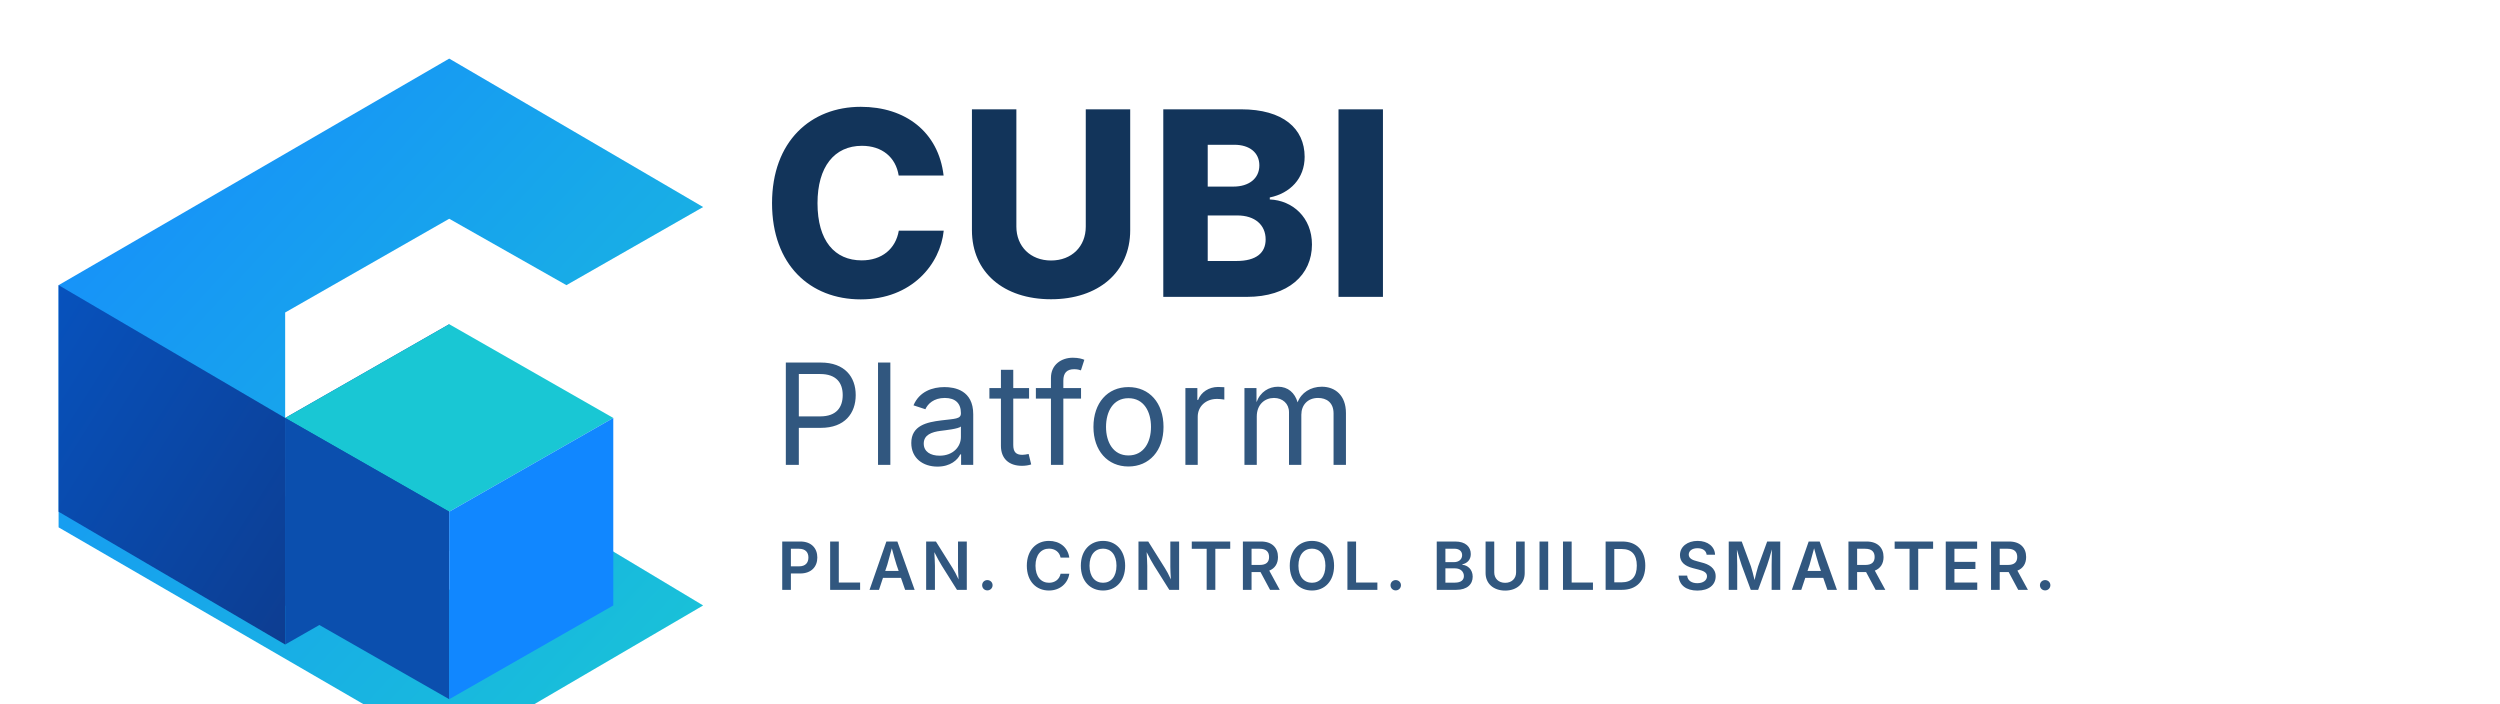
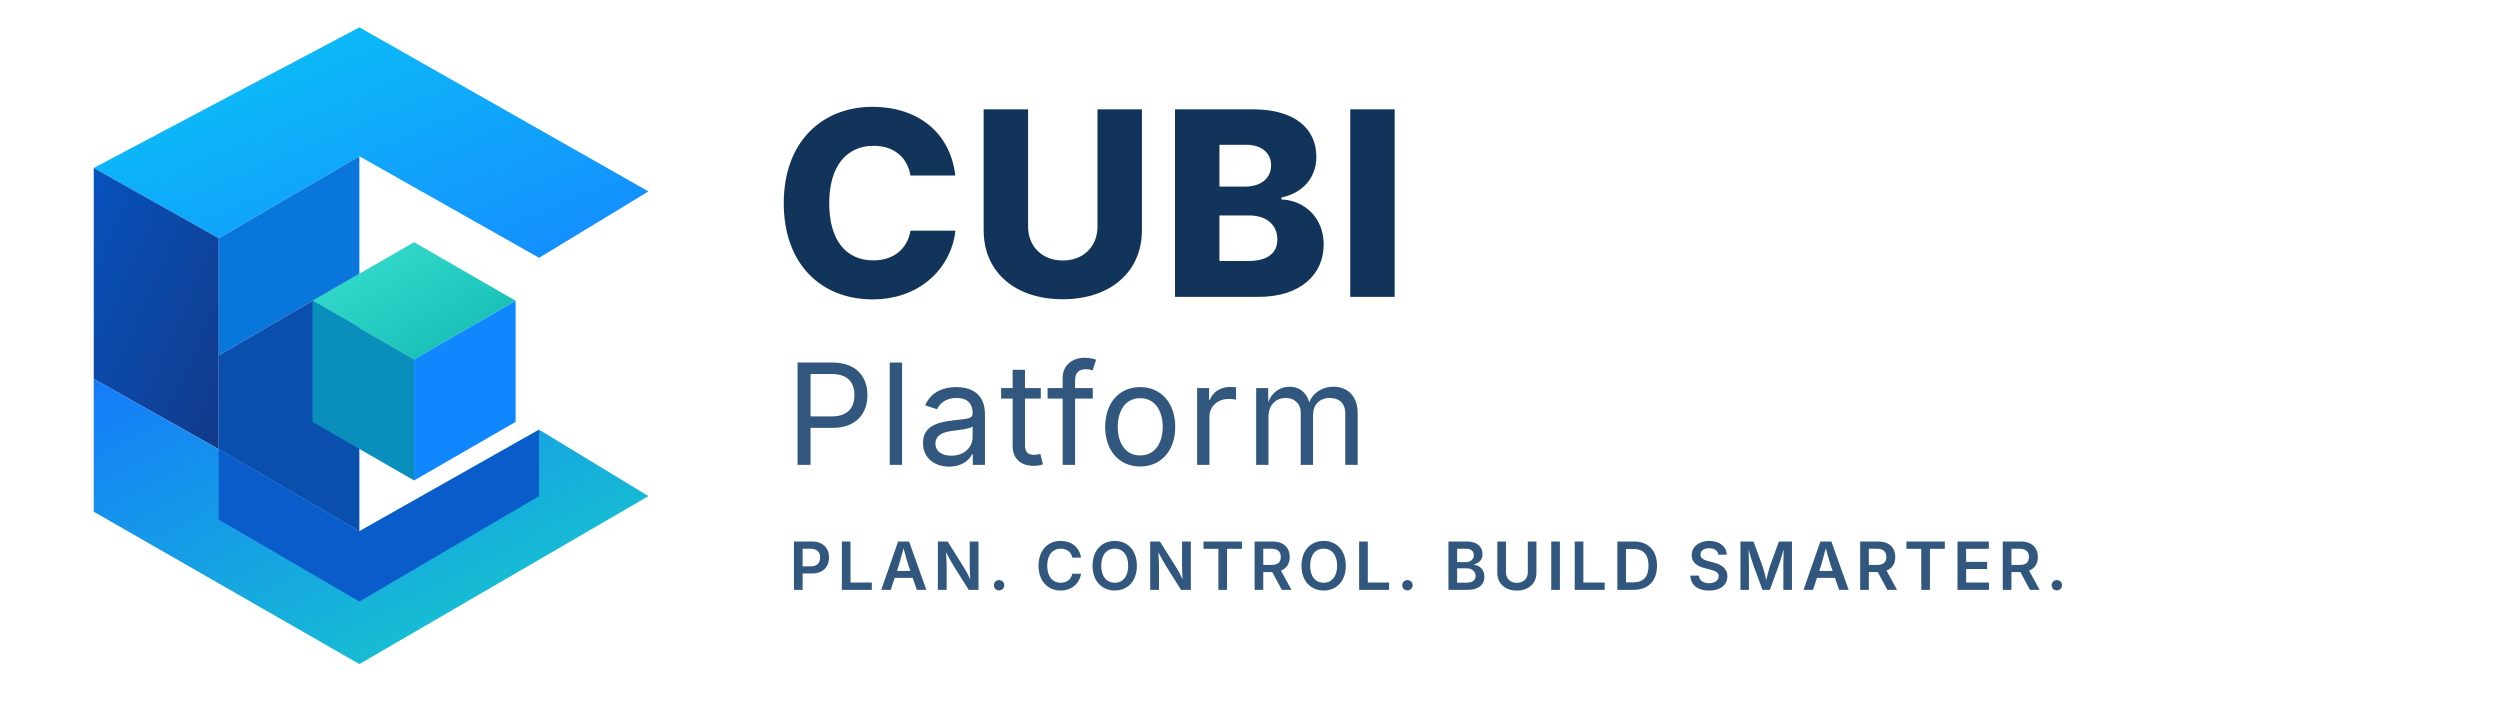
<svg xmlns="http://www.w3.org/2000/svg" viewBox="0 0 640 180" role="img" aria-labelledby="title desc">
  <defs>
-     <linearGradient id="cTop" x1="0" y1="0" x2="1" y2="1">
-       <stop stop-color="#1689FF" />
-       <stop offset="1" stop-color="#19C7D4" />
+     <linearGradient id="top" x1="0" y1="0" x2="1" y2="1">
+       <stop stop-color="#08C8F5" />
+       <stop offset="1" stop-color="#1689FF" />
    </linearGradient>
-     <linearGradient id="cLeft" x1="0" y1="0" x2="1" y2="1">
+     <linearGradient id="side" x1="0" y1="0" x2="1" y2="1">
      <stop stop-color="#0752BD" />
-       <stop offset="1" stop-color="#0D3D91" />
+       <stop offset="1" stop-color="#123A8A" />
+     </linearGradient>
+     <linearGradient id="bottom" x1="0" y1="0" x2="1" y2="1">
+       <stop stop-color="#147BFA" />
+       <stop offset="1" stop-color="#18D3C5" />
+     </linearGradient>
+     <linearGradient id="cubeTop" x1="0" y1="0" x2="1" y2="1">
+       <stop stop-color="#39E0D0" />
+       <stop offset="1" stop-color="#12B8B1" />
    </linearGradient>
  </defs>
-   <g transform="translate(15 15)">
-     <path d="M100 0 165 38 130 58 100 41 58 65 58 112 100 136 130 119 165 140 100 178 0 120 0 58Z" fill="url(#cTop)" />
-     <path d="M0 58 58 92 58 150 0 116Z" fill="url(#cLeft)" />
-     <path d="M58 92 100 68 100 126 58 150Z" fill="#0B4FAE" />
-     <path d="M58 92 100 68 142 92 100 116Z" fill="#19C7D4" />
-     <path d="M58 92 100 116 100 164 58 140Z" fill="#0B4FAE" />
-     <path d="M100 116 142 92 142 140 100 164Z" fill="#1187FF" />
+   <g transform="translate(8 4)">
+     <path d="M84 3 158 45 130 62 84 36 48 57 16 39Z" fill="url(#top)" />
+     <path d="M16 39 48 57 48 111 16 93Z" fill="url(#side)" />
+     <path d="M16 93 48 111 84 132 130 106 158 123 84 166 16 127Z" fill="url(#bottom)" />
+     <path d="M48 57 84 36 84 66 48 87Z" fill="#0876DB" />
+     <path d="M48 87 84 66 84 132 48 111Z" fill="#0B4FAE" />
+     <path d="M48 111 84 132 130 106 130 123 84 150 48 129Z" fill="#0B5CCB" />
+     <path d="M72 73 98 58 124 73 98 88Z" fill="url(#cubeTop)" />
+     <path d="M72 73 98 88 98 119 72 104Z" fill="#0A8FBC" />
+     <path d="M98 88 124 73 124 104 98 119Z" fill="#1187FF" />
  </g>
-   <text x="195" y="76" font-family="Inter,Segoe UI,Arial,sans-serif" font-size="66" font-weight="800" letter-spacing="1" fill="#12345A">CUBI</text>
-   <text x="198" y="119" font-family="Inter,Segoe UI,Arial,sans-serif" font-size="36" font-weight="400" letter-spacing="1" fill="#31577F">Platform</text>
-   <text x="199" y="151" font-family="Inter,Segoe UI,Arial,sans-serif" font-size="17" font-weight="600" letter-spacing="1.3" fill="#31577F">PLAN. CONTROL. BUILD SMARTER.</text>
+   <text x="198" y="76" font-family="Inter, Segoe UI, Arial, sans-serif" font-size="66" font-weight="800" letter-spacing="1" fill="#12345A">CUBI</text>
+   <text x="201" y="119" font-family="Inter, Segoe UI, Arial, sans-serif" font-size="36" font-weight="400" letter-spacing="1" fill="#31577F">Platform</text>
+   <text x="202" y="151" font-family="Inter, Segoe UI, Arial, sans-serif" font-size="17" font-weight="600" letter-spacing="1.3" fill="#31577F">PLAN. CONTROL. BUILD SMARTER.</text>
</svg>
